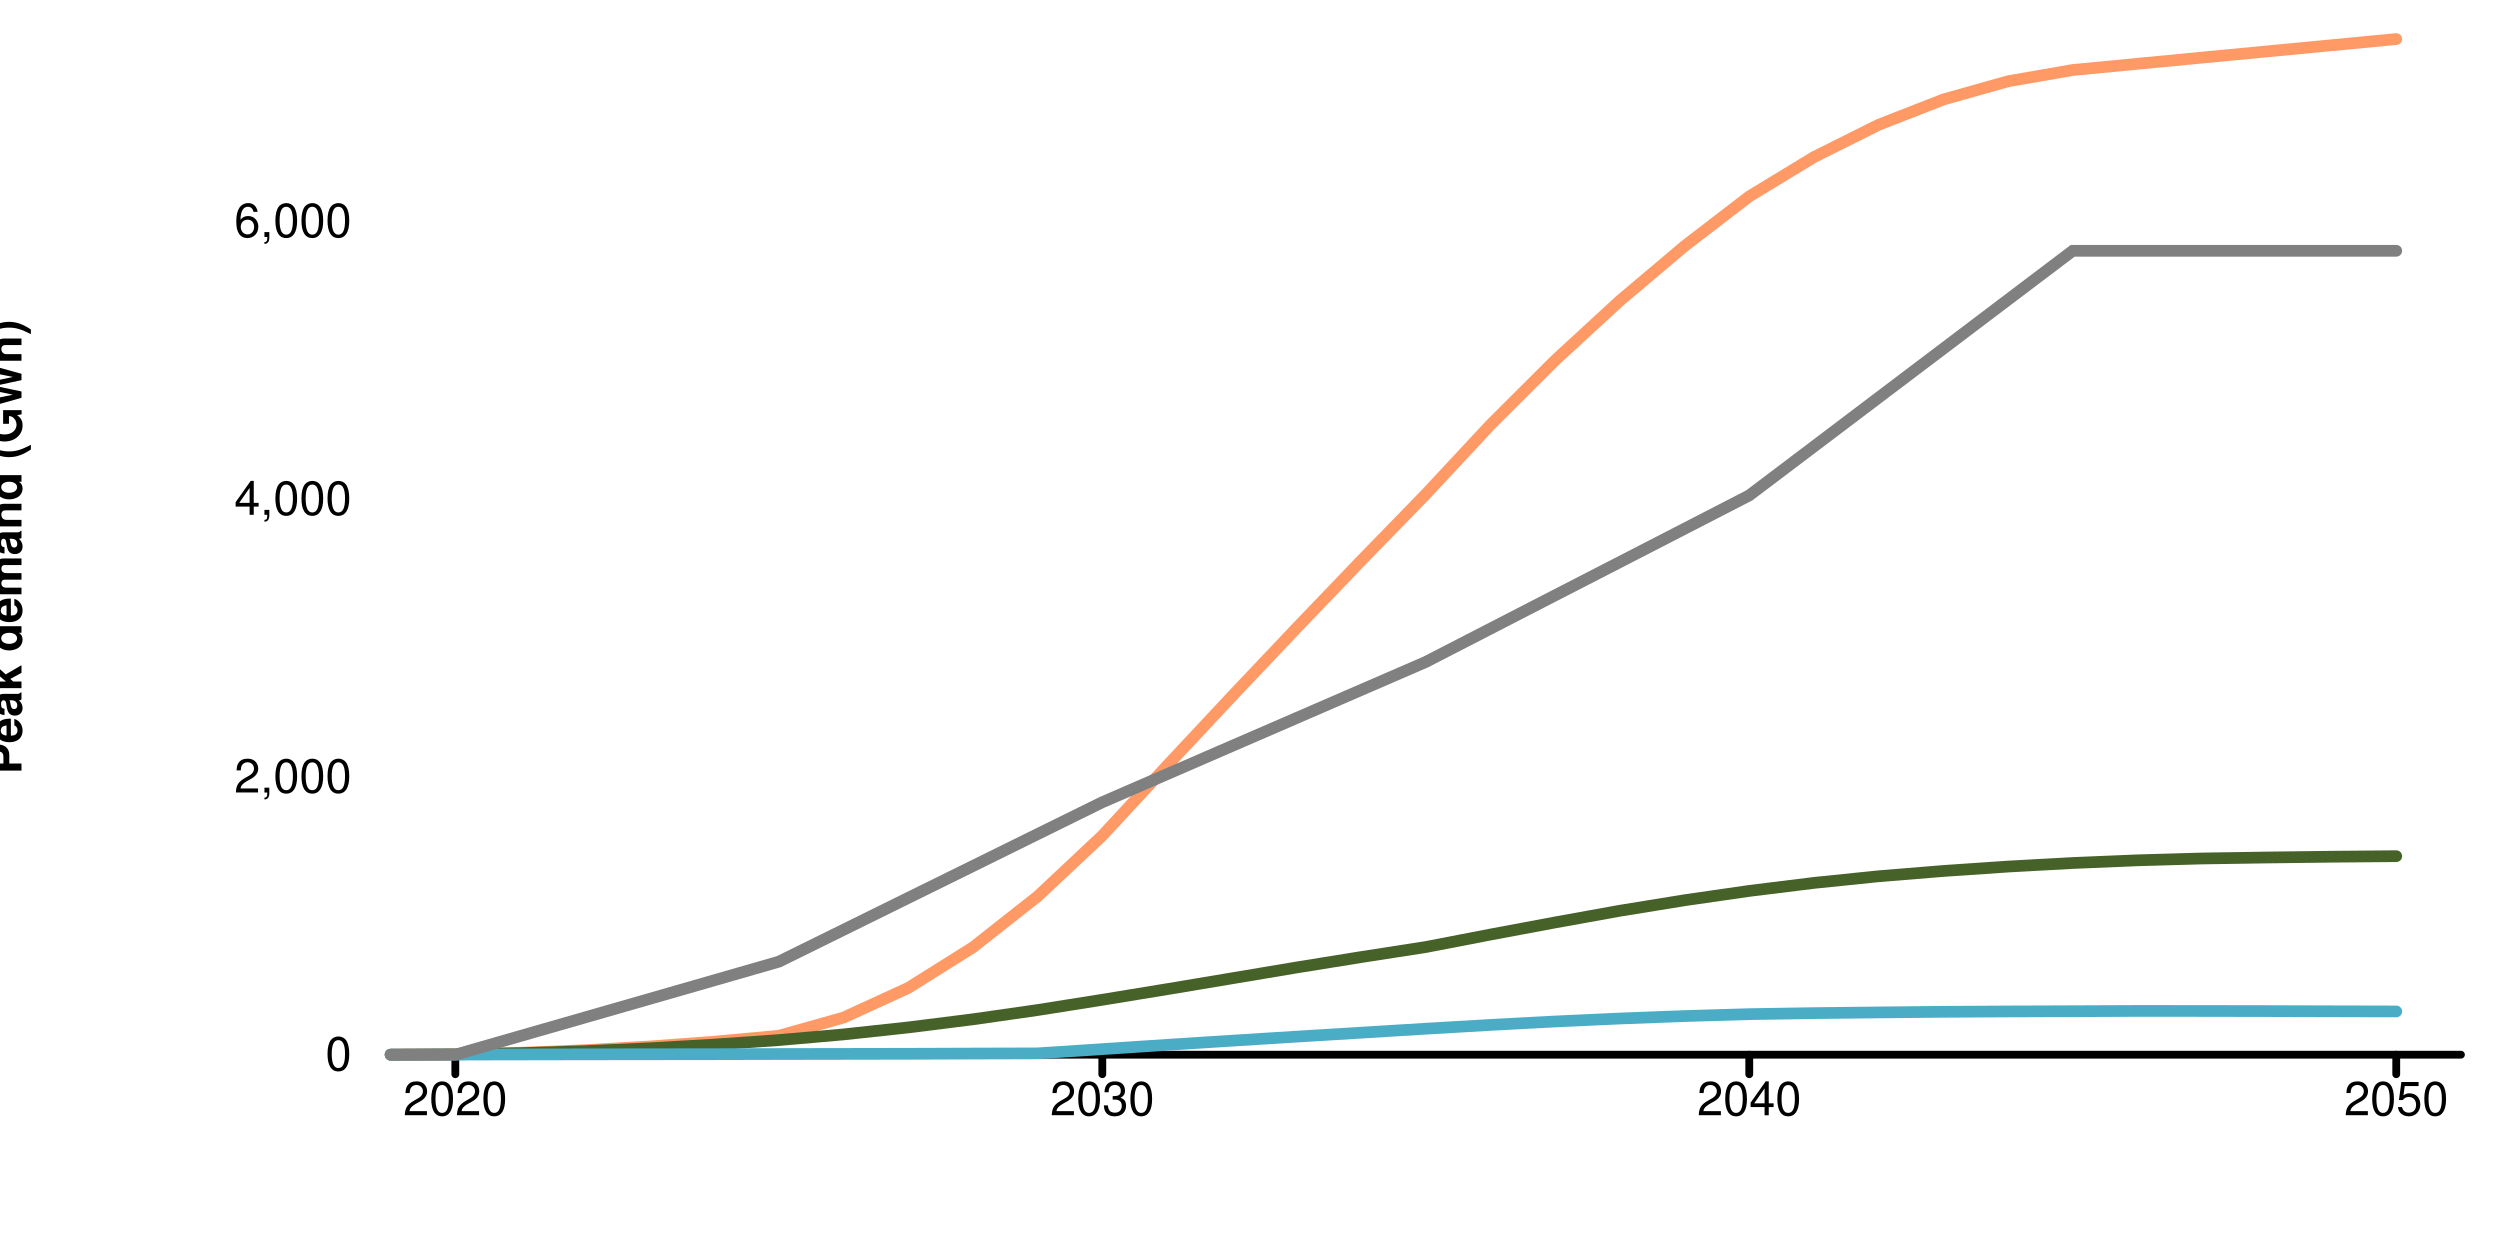
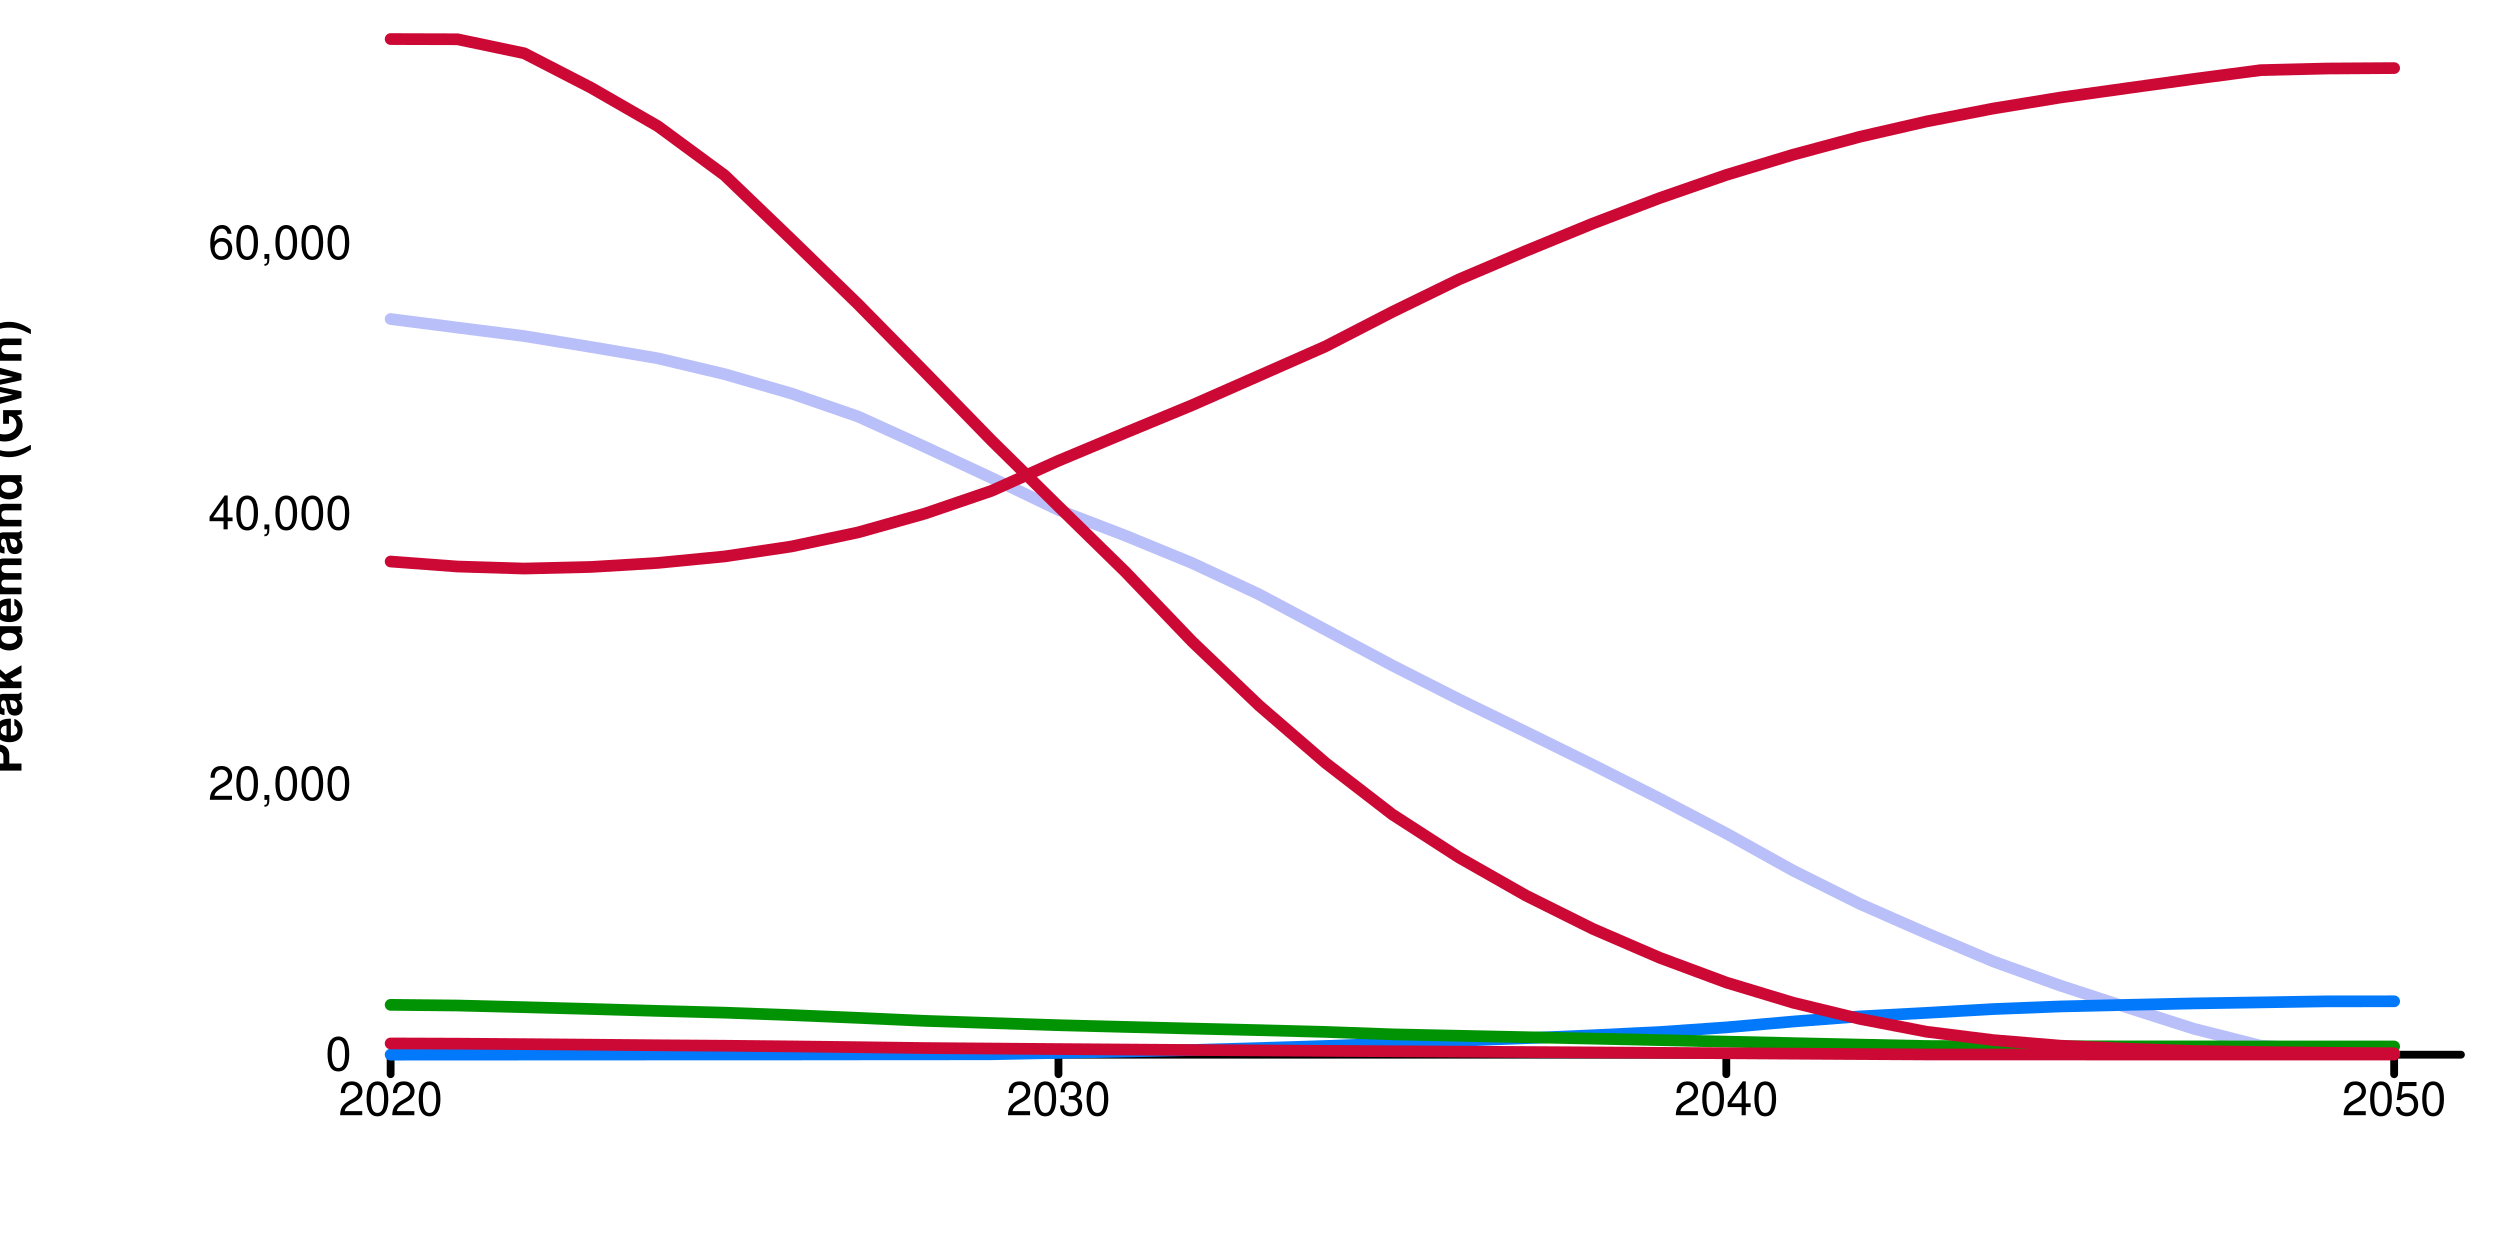
<svg xmlns="http://www.w3.org/2000/svg" width="640" height="320" viewBox="0 0 640 320" style="overflow:display" preserveAspectRatio="xMinYMin meet" overflow="visible">
  <defs>
    <style>
	.data-series path.line { fill-opacity: 0; }
	.data-series path.line.dotted { stroke-dasharray: 12 20 }
	.data-series circle { display: none; }
	.data-series:hover path.line, .data-series.on path.line { stroke-width: 5; }
	.data-series:hover circle, .data-series.on circle { display: inline; }
	.data-series circle:hover, .data-series circle.on { r: 6px!important; fill: black; }
	.grid { font-family: "Helvetica Neue",Helvetica,Arial,"Lucida Grande",sans-serif; }
	.grid line { stroke: rgb(0,0,0); stroke-width: 2; stroke-linecap: round; }
	.grid.grid-x text { text-anchor: middle; dominant-baseline: hanging; transform: translateY(10px); }
	.grid.grid-y text { text-anchor: end; dominant-baseline: middle; transform: translateX(-10px); }
	</style>
  </defs>
  <g class="grid grid-y">
    <line x1="100" y1="270" x2="630" y2="270" data-left="100" />
    <text x="100" y="270" text-anchor="end">0</text>
-     <text x="100" y="198.886" text-anchor="end">2,000</text>
-     <text x="100" y="127.771" text-anchor="end">4,000</text>
-     <text x="100" y="56.657" text-anchor="end">6,000</text>
+     <text x="100" y="200.754" text-anchor="end">20,000</text>
+     <text x="100" y="131.509" text-anchor="end">40,000</text>
+     <text x="100" y="62.263" text-anchor="end">60,000</text>
    <text style="text-anchor:middle;dominant-baseline:hanging;font-weight:bold;transform: translateY(140px) rotate(-90deg);">Peak demand (GWh)</text>
  </g>
  <g class="grid grid-x">
-     <line class="tick" x1="116.562" y1="270" x2="116.562" y2="275" />
-     <text x="116.562" y="270" text-anchor="middle">2020</text>
-     <line class="tick" x1="282.188" y1="270" x2="282.188" y2="275" />
-     <text x="282.188" y="270" text-anchor="middle">2030</text>
-     <line class="tick" x1="447.812" y1="270" x2="447.812" y2="275" />
-     <text x="447.812" y="270" text-anchor="middle">2040</text>
-     <line class="tick" x1="613.438" y1="270" x2="613.438" y2="275" />
-     <text x="613.438" y="270" text-anchor="middle">2050</text>
+     <line class="tick" x1="100" y1="270" x2="100" y2="275" />
+     <text x="100" y="270" text-anchor="middle">2020</text>
+     <line class="tick" x1="270.968" y1="270" x2="270.968" y2="275" />
+     <text x="270.968" y="270" text-anchor="middle">2030</text>
+     <line class="tick" x1="441.935" y1="270" x2="441.935" y2="275" />
+     <text x="441.935" y="270" text-anchor="middle">2040</text>
+     <line class="tick" x1="612.903" y1="270" x2="612.903" y2="275" />
+     <text x="612.903" y="270" text-anchor="middle">2050</text>
    <text style="text-anchor:middle;dominant-baseline:hanging;font-weight:bold;transform: translateY(140px) rotate(-90deg);" />
  </g>
-   <g data-scenario="electric-hgvs" class="data-series">
-     <path d="M 100.00,270.00L 116.56,269.90L 133.12,269.51L 149.69,268.85L 166.25,267.90L 182.81,266.67L 199.38,265.16L 215.94,260.50L 232.50,252.91L 249.06,242.52L 265.62,229.48L 282.19,213.93L 298.75,196.03L 315.31,178.32L 331.88,160.82L 348.44,143.55L 365.00,126.53L 381.56,108.75L 398.12,92.23L 414.69,76.98L 431.25,63.00L 447.81,50.28L 464.38,40.21L 480.94,31.94L 497.50,25.47L 514.06,20.80L 530.62,17.92L 547.19,16.33L 563.75,14.74L 580.31,13.16L 596.88,11.58L 613.44,10.00" id="Electric HGVs" class="line" stroke="#FF9966" stroke-width="3" stroke-linecap="round" />
-     <circle cx="100.00" cy="270.00" data-y="0.000" data-x="2019" r="4" fill="#FF9966" />
-     <circle cx="116.56" cy="269.90" data-y="2.893" data-x="2020" r="4" fill="#FF9966" />
-     <circle cx="133.12" cy="269.51" data-y="13.697" data-x="2021" r="4" fill="#FF9966" />
-     <circle cx="149.69" cy="268.85" data-y="32.413" data-x="2022" r="4" fill="#FF9966" />
-     <circle cx="166.25" cy="267.90" data-y="59.040" data-x="2023" r="4" fill="#FF9966" />
-     <circle cx="182.81" cy="266.67" data-y="93.579" data-x="2024" r="4" fill="#FF9966" />
-     <circle cx="199.38" cy="265.16" data-y="136.029" data-x="2025" r="4" fill="#FF9966" />
-     <circle cx="215.94" cy="260.50" data-y="267.186" data-x="2026" r="4" fill="#FF9966" />
-     <circle cx="232.50" cy="252.91" data-y="480.723" data-x="2027" r="4" fill="#FF9966" />
-     <circle cx="249.06" cy="242.52" data-y="772.769" data-x="2028" r="4" fill="#FF9966" />
-     <circle cx="265.62" cy="229.48" data-y="1139.449" data-x="2029" r="4" fill="#FF9966" />
-     <circle cx="282.19" cy="213.93" data-y="1576.890" data-x="2030" r="4" fill="#FF9966" />
-     <circle cx="298.75" cy="196.03" data-y="2080.393" data-x="2031" r="4" fill="#FF9966" />
-     <circle cx="315.31" cy="178.32" data-y="2578.449" data-x="2032" r="4" fill="#FF9966" />
-     <circle cx="331.88" cy="160.82" data-y="3070.554" data-x="2033" r="4" fill="#FF9966" />
-     <circle cx="348.44" cy="143.55" data-y="3556.201" data-x="2034" r="4" fill="#FF9966" />
-     <circle cx="365.00" cy="126.53" data-y="4034.880" data-x="2035" r="4" fill="#FF9966" />
-     <circle cx="381.56" cy="108.75" data-y="4534.961" data-x="2036" r="4" fill="#FF9966" />
-     <circle cx="398.12" cy="92.23" data-y="4999.469" data-x="2037" r="4" fill="#FF9966" />
-     <circle cx="414.69" cy="76.98" data-y="5428.380" data-x="2038" r="4" fill="#FF9966" />
-     <circle cx="431.25" cy="63.00" data-y="5821.676" data-x="2039" r="4" fill="#FF9966" />
-     <circle cx="447.81" cy="50.28" data-y="6179.334" data-x="2040" r="4" fill="#FF9966" />
-     <circle cx="464.38" cy="40.21" data-y="6462.546" data-x="2041" r="4" fill="#FF9966" />
-     <circle cx="480.94" cy="31.94" data-y="6695.143" data-x="2042" r="4" fill="#FF9966" />
-     <circle cx="497.50" cy="25.47" data-y="6877.137" data-x="2043" r="4" fill="#FF9966" />
-     <circle cx="514.06" cy="20.80" data-y="7008.539" data-x="2044" r="4" fill="#FF9966" />
-     <circle cx="530.62" cy="17.92" data-y="7089.361" data-x="2045" r="4" fill="#FF9966" />
-     <circle cx="547.19" cy="16.33" data-y="7134.140" data-x="2046" r="4" fill="#FF9966" />
-     <circle cx="563.75" cy="14.74" data-y="7178.809" data-x="2047" r="4" fill="#FF9966" />
-     <circle cx="580.31" cy="13.16" data-y="7223.370" data-x="2048" r="4" fill="#FF9966" />
-     <circle cx="596.88" cy="11.58" data-y="7267.822" data-x="2049" r="4" fill="#FF9966" />
-     <circle cx="613.44" cy="10.00" data-y="7312.166" data-x="2050" r="4" fill="#FF9966" />
-   </g>
-   <g data-scenario="electric-buses" class="data-series">
-     <path d="M 100.00,270.00L 116.56,269.92L 133.12,269.62L 149.69,269.10L 166.25,268.37L 182.81,267.42L 199.38,266.26L 215.94,264.81L 232.50,263.02L 249.06,260.94L 265.62,258.57L 282.19,255.94L 298.75,253.23L 315.31,250.46L 331.88,247.68L 348.44,245.01L 365.00,242.44L 381.56,239.24L 398.12,236.14L 414.69,233.15L 431.25,230.46L 447.81,228.07L 464.38,226.02L 480.94,224.32L 497.50,222.97L 514.06,221.84L 530.62,220.93L 547.19,220.24L 563.75,219.77L 580.31,219.52L 596.88,219.32L 613.44,219.18" id="Electric Buses" class="line" stroke="#466228" stroke-width="3" stroke-linecap="round" />
-     <circle cx="100.00" cy="270.00" data-y="0.000" data-x="2019" r="4" fill="#466228" />
-     <circle cx="116.56" cy="269.92" data-y="2.314" data-x="2020" r="4" fill="#466228" />
-     <circle cx="133.12" cy="269.62" data-y="10.722" data-x="2021" r="4" fill="#466228" />
-     <circle cx="149.69" cy="269.10" data-y="25.222" data-x="2022" r="4" fill="#466228" />
-     <circle cx="166.25" cy="268.37" data-y="45.816" data-x="2023" r="4" fill="#466228" />
-     <circle cx="182.81" cy="267.42" data-y="72.503" data-x="2024" r="4" fill="#466228" />
-     <circle cx="199.38" cy="266.26" data-y="105.282" data-x="2025" r="4" fill="#466228" />
-     <circle cx="215.94" cy="264.81" data-y="146.062" data-x="2026" r="4" fill="#466228" />
-     <circle cx="232.50" cy="263.02" data-y="196.190" data-x="2027" r="4" fill="#466228" />
-     <circle cx="249.06" cy="260.94" data-y="254.938" data-x="2028" r="4" fill="#466228" />
-     <circle cx="265.62" cy="258.57" data-y="321.578" data-x="2029" r="4" fill="#466228" />
-     <circle cx="282.19" cy="255.94" data-y="395.380" data-x="2030" r="4" fill="#466228" />
-     <circle cx="298.75" cy="253.23" data-y="471.506" data-x="2031" r="4" fill="#466228" />
-     <circle cx="315.31" cy="250.46" data-y="549.648" data-x="2032" r="4" fill="#466228" />
-     <circle cx="331.88" cy="247.68" data-y="627.745" data-x="2033" r="4" fill="#466228" />
-     <circle cx="348.44" cy="245.01" data-y="702.853" data-x="2034" r="4" fill="#466228" />
-     <circle cx="365.00" cy="242.44" data-y="775.183" data-x="2035" r="4" fill="#466228" />
-     <circle cx="381.56" cy="239.24" data-y="865.180" data-x="2036" r="4" fill="#466228" />
-     <circle cx="398.12" cy="236.14" data-y="952.213" data-x="2037" r="4" fill="#466228" />
-     <circle cx="414.69" cy="233.15" data-y="1036.278" data-x="2038" r="4" fill="#466228" />
-     <circle cx="431.25" cy="230.46" data-y="1111.978" data-x="2039" r="4" fill="#466228" />
-     <circle cx="447.81" cy="228.07" data-y="1179.307" data-x="2040" r="4" fill="#466228" />
-     <circle cx="464.38" cy="226.02" data-y="1236.877" data-x="2041" r="4" fill="#466228" />
-     <circle cx="480.94" cy="224.32" data-y="1284.685" data-x="2042" r="4" fill="#466228" />
-     <circle cx="497.50" cy="222.97" data-y="1322.730" data-x="2043" r="4" fill="#466228" />
-     <circle cx="514.06" cy="221.84" data-y="1354.557" data-x="2044" r="4" fill="#466228" />
-     <circle cx="530.62" cy="220.93" data-y="1380.163" data-x="2045" r="4" fill="#466228" />
-     <circle cx="547.19" cy="220.24" data-y="1399.572" data-x="2046" r="4" fill="#466228" />
-     <circle cx="563.75" cy="219.77" data-y="1412.742" data-x="2047" r="4" fill="#466228" />
-     <circle cx="580.31" cy="219.52" data-y="1419.668" data-x="2048" r="4" fill="#466228" />
-     <circle cx="596.88" cy="219.32" data-y="1425.194" data-x="2049" r="4" fill="#466228" />
-     <circle cx="613.44" cy="219.18" data-y="1429.327" data-x="2050" r="4" fill="#466228" />
-   </g>
-   <g data-scenario="electrolysers" class="data-series">
-     <path d="M 100.00,270.00L 116.56,269.97L 133.12,269.94L 149.69,269.91L 166.25,269.89L 182.81,269.87L 199.38,269.83L 215.94,269.80L 232.50,269.77L 249.06,269.71L 265.62,269.66L 282.19,268.58L 298.75,267.48L 315.31,266.42L 331.88,265.38L 348.44,264.37L 365.00,263.35L 381.56,262.38L 398.12,261.50L 414.69,260.74L 431.25,260.11L 447.81,259.62L 464.38,259.36L 480.94,259.18L 497.50,259.02L 514.06,258.93L 530.62,258.87L 547.19,258.80L 563.75,258.81L 580.31,258.84L 596.88,258.89L 613.44,258.93" id="Electrolysers" class="line" stroke="#4BACC6" stroke-width="3" stroke-linecap="round" />
-     <circle cx="100.00" cy="270.00" data-y="0.000" data-x="2019" r="4" fill="#4BACC6" />
-     <circle cx="116.56" cy="269.97" data-y="0.709" data-x="2020" r="4" fill="#4BACC6" />
-     <circle cx="133.12" cy="269.94" data-y="1.744" data-x="2021" r="4" fill="#4BACC6" />
-     <circle cx="149.69" cy="269.91" data-y="2.618" data-x="2022" r="4" fill="#4BACC6" />
-     <circle cx="166.25" cy="269.89" data-y="3.078" data-x="2023" r="4" fill="#4BACC6" />
-     <circle cx="182.81" cy="269.87" data-y="3.793" data-x="2024" r="4" fill="#4BACC6" />
-     <circle cx="199.38" cy="269.83" data-y="4.817" data-x="2025" r="4" fill="#4BACC6" />
-     <circle cx="215.94" cy="269.80" data-y="5.562" data-x="2026" r="4" fill="#4BACC6" />
-     <circle cx="232.50" cy="269.77" data-y="6.591" data-x="2027" r="4" fill="#4BACC6" />
-     <circle cx="249.06" cy="269.71" data-y="8.070" data-x="2028" r="4" fill="#4BACC6" />
-     <circle cx="265.62" cy="269.66" data-y="9.571" data-x="2029" r="4" fill="#4BACC6" />
-     <circle cx="282.19" cy="268.58" data-y="39.949" data-x="2030" r="4" fill="#4BACC6" />
-     <circle cx="298.75" cy="267.48" data-y="70.885" data-x="2031" r="4" fill="#4BACC6" />
-     <circle cx="315.31" cy="266.42" data-y="100.588" data-x="2032" r="4" fill="#4BACC6" />
-     <circle cx="331.88" cy="265.38" data-y="129.909" data-x="2033" r="4" fill="#4BACC6" />
-     <circle cx="348.44" cy="264.37" data-y="158.196" data-x="2034" r="4" fill="#4BACC6" />
-     <circle cx="365.00" cy="263.35" data-y="186.996" data-x="2035" r="4" fill="#4BACC6" />
-     <circle cx="381.56" cy="262.38" data-y="214.362" data-x="2036" r="4" fill="#4BACC6" />
-     <circle cx="398.12" cy="261.50" data-y="238.944" data-x="2037" r="4" fill="#4BACC6" />
-     <circle cx="414.69" cy="260.74" data-y="260.558" data-x="2038" r="4" fill="#4BACC6" />
-     <circle cx="431.25" cy="260.11" data-y="278.269" data-x="2039" r="4" fill="#4BACC6" />
-     <circle cx="447.81" cy="259.62" data-y="292.001" data-x="2040" r="4" fill="#4BACC6" />
-     <circle cx="464.38" cy="259.36" data-y="299.107" data-x="2041" r="4" fill="#4BACC6" />
-     <circle cx="480.94" cy="259.18" data-y="304.404" data-x="2042" r="4" fill="#4BACC6" />
-     <circle cx="497.50" cy="259.02" data-y="308.679" data-x="2043" r="4" fill="#4BACC6" />
-     <circle cx="514.06" cy="258.93" data-y="311.251" data-x="2044" r="4" fill="#4BACC6" />
-     <circle cx="530.62" cy="258.87" data-y="313.108" data-x="2045" r="4" fill="#4BACC6" />
-     <circle cx="547.19" cy="258.80" data-y="314.856" data-x="2046" r="4" fill="#4BACC6" />
-     <circle cx="563.75" cy="258.81" data-y="314.583" data-x="2047" r="4" fill="#4BACC6" />
-     <circle cx="580.31" cy="258.84" data-y="313.736" data-x="2048" r="4" fill="#4BACC6" />
-     <circle cx="596.88" cy="258.89" data-y="312.520" data-x="2049" r="4" fill="#4BACC6" />
-     <circle cx="613.44" cy="258.93" data-y="311.454" data-x="2050" r="4" fill="#4BACC6" />
-   </g>
-   <g data-scenario="large-industry-fuel-switching" class="data-series">
-     <path d="M 100.00,270.00L 116.56,270.00L 133.12,265.24L 149.69,260.48L 166.25,255.72L 182.81,250.96L 199.38,246.19L 215.94,238.03L 232.50,229.86L 249.06,221.70L 265.62,213.53L 282.19,205.37L 298.75,198.19L 315.31,191.00L 331.88,183.82L 348.44,176.64L 365.00,169.46L 381.56,160.93L 398.12,152.40L 414.69,143.88L 431.25,135.35L 447.81,126.82L 464.38,114.30L 480.94,101.77L 497.50,89.25L 514.06,76.72L 530.62,64.20L 547.19,64.20L 563.75,64.20L 580.31,64.20L 596.88,64.20L 613.44,64.20" id="Large industry Fuel Switching" class="line" stroke="#808080" stroke-width="3" stroke-linecap="round" />
-     <circle cx="100.00" cy="270.00" data-y="0.000" data-x="2019" r="4" fill="#808080" />
-     <circle cx="116.56" cy="270.00" data-y="0.000" data-x="2020" r="4" fill="#808080" />
-     <circle cx="133.12" cy="265.24" data-y="133.898" data-x="2021" r="4" fill="#808080" />
-     <circle cx="149.69" cy="260.48" data-y="267.795" data-x="2022" r="4" fill="#808080" />
-     <circle cx="166.25" cy="255.72" data-y="401.693" data-x="2023" r="4" fill="#808080" />
-     <circle cx="182.81" cy="250.96" data-y="535.590" data-x="2024" r="4" fill="#808080" />
-     <circle cx="199.38" cy="246.19" data-y="669.488" data-x="2025" r="4" fill="#808080" />
-     <circle cx="215.94" cy="238.03" data-y="899.128" data-x="2026" r="4" fill="#808080" />
-     <circle cx="232.50" cy="229.86" data-y="1128.768" data-x="2027" r="4" fill="#808080" />
-     <circle cx="249.06" cy="221.70" data-y="1358.408" data-x="2028" r="4" fill="#808080" />
-     <circle cx="265.62" cy="213.53" data-y="1588.048" data-x="2029" r="4" fill="#808080" />
-     <circle cx="282.19" cy="205.37" data-y="1817.689" data-x="2030" r="4" fill="#808080" />
-     <circle cx="298.75" cy="198.19" data-y="2019.662" data-x="2031" r="4" fill="#808080" />
-     <circle cx="315.31" cy="191.00" data-y="2221.636" data-x="2032" r="4" fill="#808080" />
-     <circle cx="331.88" cy="183.82" data-y="2423.609" data-x="2033" r="4" fill="#808080" />
-     <circle cx="348.44" cy="176.64" data-y="2625.582" data-x="2034" r="4" fill="#808080" />
-     <circle cx="365.00" cy="169.46" data-y="2827.556" data-x="2035" r="4" fill="#808080" />
-     <circle cx="381.56" cy="160.93" data-y="3067.390" data-x="2036" r="4" fill="#808080" />
-     <circle cx="398.12" cy="152.40" data-y="3307.225" data-x="2037" r="4" fill="#808080" />
-     <circle cx="414.69" cy="143.88" data-y="3547.060" data-x="2038" r="4" fill="#808080" />
-     <circle cx="431.25" cy="135.35" data-y="3786.894" data-x="2039" r="4" fill="#808080" />
-     <circle cx="447.81" cy="126.82" data-y="4026.729" data-x="2040" r="4" fill="#808080" />
-     <circle cx="464.38" cy="114.30" data-y="4378.965" data-x="2041" r="4" fill="#808080" />
-     <circle cx="480.94" cy="101.77" data-y="4731.201" data-x="2042" r="4" fill="#808080" />
-     <circle cx="497.50" cy="89.25" data-y="5083.437" data-x="2043" r="4" fill="#808080" />
-     <circle cx="514.06" cy="76.72" data-y="5435.672" data-x="2044" r="4" fill="#808080" />
-     <circle cx="530.62" cy="64.20" data-y="5787.908" data-x="2045" r="4" fill="#808080" />
-     <circle cx="547.19" cy="64.20" data-y="5787.908" data-x="2046" r="4" fill="#808080" />
-     <circle cx="563.75" cy="64.20" data-y="5787.908" data-x="2047" r="4" fill="#808080" />
-     <circle cx="580.31" cy="64.20" data-y="5787.908" data-x="2048" r="4" fill="#808080" />
-     <circle cx="596.88" cy="64.20" data-y="5787.908" data-x="2049" r="4" fill="#808080" />
-     <circle cx="613.44" cy="64.20" data-y="5787.908" data-x="2050" r="4" fill="#808080" />
+   <g data-scenario="natural-gas" class="data-series">
+     <path d="M 100.00,81.67L 117.10,83.86L 134.19,86.04L 151.29,88.83L 168.39,91.73L 185.48,95.78L 202.58,100.73L 219.68,106.64L 236.77,114.40L 253.87,122.35L 270.97,130.55L 288.06,137.12L 305.16,144.14L 322.26,152.12L 339.35,161.23L 356.45,170.37L 373.55,179.05L 390.65,187.38L 407.74,195.78L 424.84,204.42L 441.94,213.37L 459.03,222.87L 476.13,231.40L 493.23,238.92L 510.32,246.14L 527.42,252.31L 544.52,257.90L 561.61,263.36L 578.71,267.70L 595.81,268.79L 612.90,269.71" id="Natural gas" class="line" stroke="#B8BFF9" stroke-width="3" stroke-linecap="round" />
+     <circle cx="100.00" cy="81.67" data-y="54394" data-x="2020" r="4" fill="#B8BFF9" />
+     <circle cx="117.10" cy="83.86" data-y="53762" data-x="2021" r="4" fill="#B8BFF9" />
+     <circle cx="134.19" cy="86.04" data-y="53133" data-x="2022" r="4" fill="#B8BFF9" />
+     <circle cx="151.29" cy="88.83" data-y="52328" data-x="2023" r="4" fill="#B8BFF9" />
+     <circle cx="168.39" cy="91.73" data-y="51489" data-x="2024" r="4" fill="#B8BFF9" />
+     <circle cx="185.48" cy="95.78" data-y="50319" data-x="2025" r="4" fill="#B8BFF9" />
+     <circle cx="202.58" cy="100.73" data-y="48890" data-x="2026" r="4" fill="#B8BFF9" />
+     <circle cx="219.68" cy="106.64" data-y="47182" data-x="2027" r="4" fill="#B8BFF9" />
+     <circle cx="236.77" cy="114.40" data-y="44942" data-x="2028" r="4" fill="#B8BFF9" />
+     <circle cx="253.87" cy="122.35" data-y="42644" data-x="2029" r="4" fill="#B8BFF9" />
+     <circle cx="270.97" cy="130.55" data-y="40278" data-x="2030" r="4" fill="#B8BFF9" />
+     <circle cx="288.06" cy="137.12" data-y="38380" data-x="2031" r="4" fill="#B8BFF9" />
+     <circle cx="305.16" cy="144.14" data-y="36353" data-x="2032" r="4" fill="#B8BFF9" />
+     <circle cx="322.26" cy="152.12" data-y="34046" data-x="2033" r="4" fill="#B8BFF9" />
+     <circle cx="339.35" cy="161.23" data-y="31416" data-x="2034" r="4" fill="#B8BFF9" />
+     <circle cx="356.45" cy="170.37" data-y="28776" data-x="2035" r="4" fill="#B8BFF9" />
+     <circle cx="373.55" cy="179.05" data-y="26268" data-x="2036" r="4" fill="#B8BFF9" />
+     <circle cx="390.65" cy="187.38" data-y="23862" data-x="2037" r="4" fill="#B8BFF9" />
+     <circle cx="407.74" cy="195.78" data-y="21438" data-x="2038" r="4" fill="#B8BFF9" />
+     <circle cx="424.84" cy="204.42" data-y="18942" data-x="2039" r="4" fill="#B8BFF9" />
+     <circle cx="441.94" cy="213.37" data-y="16357" data-x="2040" r="4" fill="#B8BFF9" />
+     <circle cx="459.03" cy="222.87" data-y="13613" data-x="2041" r="4" fill="#B8BFF9" />
+     <circle cx="476.13" cy="231.40" data-y="11150" data-x="2042" r="4" fill="#B8BFF9" />
+     <circle cx="493.23" cy="238.92" data-y="8978" data-x="2043" r="4" fill="#B8BFF9" />
+     <circle cx="510.32" cy="246.14" data-y="6891" data-x="2044" r="4" fill="#B8BFF9" />
+     <circle cx="527.42" cy="252.31" data-y="5109" data-x="2045" r="4" fill="#B8BFF9" />
+     <circle cx="544.52" cy="257.90" data-y="3496" data-x="2046" r="4" fill="#B8BFF9" />
+     <circle cx="561.61" cy="263.36" data-y="1917" data-x="2047" r="4" fill="#B8BFF9" />
+     <circle cx="578.71" cy="267.70" data-y="665" data-x="2048" r="4" fill="#B8BFF9" />
+     <circle cx="595.81" cy="268.79" data-y="349" data-x="2049" r="4" fill="#B8BFF9" />
+     <circle cx="612.90" cy="269.71" data-y="85" data-x="2050" r="4" fill="#B8BFF9" />
+   </g>
+   <g data-scenario="hydrogen" class="data-series">
+     <path d="M 100.00,269.99L 117.10,269.98L 134.19,269.97L 151.29,269.97L 168.39,269.95L 185.48,269.94L 202.58,269.94L 219.68,269.92L 236.77,269.91L 253.87,269.89L 270.97,269.54L 288.06,269.18L 305.16,268.80L 322.26,268.31L 339.35,267.77L 356.45,267.13L 373.55,266.43L 390.65,265.77L 407.74,265.03L 424.84,264.20L 441.94,263.01L 459.03,261.51L 476.13,260.20L 493.23,259.29L 510.32,258.32L 527.42,257.65L 544.52,257.25L 561.61,256.87L 578.71,256.61L 595.81,256.34L 612.90,256.33" id="Hydrogen" class="line" stroke="#0279FA" stroke-width="3" stroke-linecap="round" />
+     <circle cx="100.00" cy="269.99" data-y="2" data-x="2020" r="4" fill="#0279FA" />
+     <circle cx="117.10" cy="269.98" data-y="6" data-x="2021" r="4" fill="#0279FA" />
+     <circle cx="134.19" cy="269.97" data-y="9" data-x="2022" r="4" fill="#0279FA" />
+     <circle cx="151.29" cy="269.97" data-y="10" data-x="2023" r="4" fill="#0279FA" />
+     <circle cx="168.39" cy="269.95" data-y="13" data-x="2024" r="4" fill="#0279FA" />
+     <circle cx="185.48" cy="269.94" data-y="16" data-x="2025" r="4" fill="#0279FA" />
+     <circle cx="202.58" cy="269.94" data-y="18" data-x="2026" r="4" fill="#0279FA" />
+     <circle cx="219.68" cy="269.92" data-y="22" data-x="2027" r="4" fill="#0279FA" />
+     <circle cx="236.77" cy="269.91" data-y="27" data-x="2028" r="4" fill="#0279FA" />
+     <circle cx="253.87" cy="269.89" data-y="32" data-x="2029" r="4" fill="#0279FA" />
+     <circle cx="270.97" cy="269.54" data-y="133" data-x="2030" r="4" fill="#0279FA" />
+     <circle cx="288.06" cy="269.18" data-y="238" data-x="2031" r="4" fill="#0279FA" />
+     <circle cx="305.16" cy="268.80" data-y="346" data-x="2032" r="4" fill="#0279FA" />
+     <circle cx="322.26" cy="268.31" data-y="487" data-x="2033" r="4" fill="#0279FA" />
+     <circle cx="339.35" cy="267.77" data-y="645" data-x="2034" r="4" fill="#0279FA" />
+     <circle cx="356.45" cy="267.13" data-y="829" data-x="2035" r="4" fill="#0279FA" />
+     <circle cx="373.55" cy="266.43" data-y="1032" data-x="2036" r="4" fill="#0279FA" />
+     <circle cx="390.65" cy="265.77" data-y="1223" data-x="2037" r="4" fill="#0279FA" />
+     <circle cx="407.74" cy="265.03" data-y="1436" data-x="2038" r="4" fill="#0279FA" />
+     <circle cx="424.84" cy="264.20" data-y="1674" data-x="2039" r="4" fill="#0279FA" />
+     <circle cx="441.94" cy="263.01" data-y="2019" data-x="2040" r="4" fill="#0279FA" />
+     <circle cx="459.03" cy="261.51" data-y="2453" data-x="2041" r="4" fill="#0279FA" />
+     <circle cx="476.13" cy="260.20" data-y="2830" data-x="2042" r="4" fill="#0279FA" />
+     <circle cx="493.23" cy="259.29" data-y="3094" data-x="2043" r="4" fill="#0279FA" />
+     <circle cx="510.32" cy="258.32" data-y="3374" data-x="2044" r="4" fill="#0279FA" />
+     <circle cx="527.42" cy="257.65" data-y="3566" data-x="2045" r="4" fill="#0279FA" />
+     <circle cx="544.52" cy="257.25" data-y="3682" data-x="2046" r="4" fill="#0279FA" />
+     <circle cx="561.61" cy="256.87" data-y="3791" data-x="2047" r="4" fill="#0279FA" />
+     <circle cx="578.71" cy="256.61" data-y="3867" data-x="2048" r="4" fill="#0279FA" />
+     <circle cx="595.81" cy="256.34" data-y="3944" data-x="2049" r="4" fill="#0279FA" />
+     <circle cx="612.90" cy="256.33" data-y="3948" data-x="2050" r="4" fill="#0279FA" />
+   </g>
+   <g data-scenario="bioenergy" class="data-series">
+     <path d="M 100.00,257.24L 117.10,257.41L 134.19,257.84L 151.29,258.30L 168.39,258.79L 185.48,259.24L 202.58,259.86L 219.68,260.57L 236.77,261.34L 253.87,261.90L 270.97,262.45L 288.06,262.89L 305.16,263.31L 322.26,263.72L 339.35,264.17L 356.45,264.79L 373.55,265.16L 390.65,265.52L 407.74,265.89L 424.84,266.27L 441.94,266.66L 459.03,267.04L 476.13,267.42L 493.23,267.78L 510.32,267.84L 527.42,267.86L 544.52,267.87L 561.61,267.88L 578.71,267.89L 595.81,267.89L 612.90,267.90" id="Bioenergy" class="line" stroke="#019303" stroke-width="3" stroke-linecap="round" />
+     <circle cx="100.00" cy="257.24" data-y="3686" data-x="2020" r="4" fill="#019303" />
+     <circle cx="117.10" cy="257.41" data-y="3637" data-x="2021" r="4" fill="#019303" />
+     <circle cx="134.19" cy="257.84" data-y="3513" data-x="2022" r="4" fill="#019303" />
+     <circle cx="151.29" cy="258.30" data-y="3378" data-x="2023" r="4" fill="#019303" />
+     <circle cx="168.39" cy="258.79" data-y="3239" data-x="2024" r="4" fill="#019303" />
+     <circle cx="185.48" cy="259.24" data-y="3108" data-x="2025" r="4" fill="#019303" />
+     <circle cx="202.58" cy="259.86" data-y="2929" data-x="2026" r="4" fill="#019303" />
+     <circle cx="219.68" cy="260.57" data-y="2723" data-x="2027" r="4" fill="#019303" />
+     <circle cx="236.77" cy="261.34" data-y="2501" data-x="2028" r="4" fill="#019303" />
+     <circle cx="253.87" cy="261.90" data-y="2339" data-x="2029" r="4" fill="#019303" />
+     <circle cx="270.97" cy="262.45" data-y="2180" data-x="2030" r="4" fill="#019303" />
+     <circle cx="288.06" cy="262.89" data-y="2055" data-x="2031" r="4" fill="#019303" />
+     <circle cx="305.16" cy="263.31" data-y="1931" data-x="2032" r="4" fill="#019303" />
+     <circle cx="322.26" cy="263.72" data-y="1814" data-x="2033" r="4" fill="#019303" />
+     <circle cx="339.35" cy="264.17" data-y="1683" data-x="2034" r="4" fill="#019303" />
+     <circle cx="356.45" cy="264.79" data-y="1505" data-x="2035" r="4" fill="#019303" />
+     <circle cx="373.55" cy="265.16" data-y="1399" data-x="2036" r="4" fill="#019303" />
+     <circle cx="390.65" cy="265.52" data-y="1293" data-x="2037" r="4" fill="#019303" />
+     <circle cx="407.74" cy="265.89" data-y="1186" data-x="2038" r="4" fill="#019303" />
+     <circle cx="424.84" cy="266.27" data-y="1076" data-x="2039" r="4" fill="#019303" />
+     <circle cx="441.94" cy="266.66" data-y="965" data-x="2040" r="4" fill="#019303" />
+     <circle cx="459.03" cy="267.04" data-y="855" data-x="2041" r="4" fill="#019303" />
+     <circle cx="476.13" cy="267.42" data-y="744" data-x="2042" r="4" fill="#019303" />
+     <circle cx="493.23" cy="267.78" data-y="640" data-x="2043" r="4" fill="#019303" />
+     <circle cx="510.32" cy="267.84" data-y="624" data-x="2044" r="4" fill="#019303" />
+     <circle cx="527.42" cy="267.86" data-y="617" data-x="2045" r="4" fill="#019303" />
+     <circle cx="544.52" cy="267.87" data-y="615" data-x="2046" r="4" fill="#019303" />
+     <circle cx="561.61" cy="267.88" data-y="612" data-x="2047" r="4" fill="#019303" />
+     <circle cx="578.71" cy="267.89" data-y="610" data-x="2048" r="4" fill="#019303" />
+     <circle cx="595.81" cy="267.89" data-y="608" data-x="2049" r="4" fill="#019303" />
+     <circle cx="612.90" cy="267.90" data-y="606" data-x="2050" r="4" fill="#019303" />
+   </g>
+   <g data-scenario="petroleum" class="data-series">
+     <path d="M 100.00,10.00L 117.10,10.05L 134.19,13.64L 151.29,22.45L 168.39,32.29L 185.48,44.86L 202.58,61.28L 219.68,77.90L 236.77,95.26L 253.87,112.80L 270.97,129.65L 288.06,146.37L 305.16,164.21L 322.26,180.56L 339.35,195.32L 356.45,208.51L 373.55,219.55L 390.65,229.27L 407.74,237.78L 424.84,245.17L 441.94,251.53L 459.03,256.69L 476.13,260.84L 493.23,264.13L 510.32,266.27L 527.42,267.69L 544.52,268.48L 561.61,269.06L 578.71,269.32L 595.81,269.51L 612.90,269.63" id="Petroleum" class="line" stroke="#cc0935" stroke-width="3" stroke-linecap="round" />
+     <circle cx="100.00" cy="10.00" data-y="75095" data-x="2020" r="4" fill="#cc0935" />
+     <circle cx="117.10" cy="10.05" data-y="75081" data-x="2021" r="4" fill="#cc0935" />
+     <circle cx="134.19" cy="13.64" data-y="74044" data-x="2022" r="4" fill="#cc0935" />
+     <circle cx="151.29" cy="22.45" data-y="71499" data-x="2023" r="4" fill="#cc0935" />
+     <circle cx="168.39" cy="32.29" data-y="68656" data-x="2024" r="4" fill="#cc0935" />
+     <circle cx="185.48" cy="44.86" data-y="65027" data-x="2025" r="4" fill="#cc0935" />
+     <circle cx="202.58" cy="61.28" data-y="60284" data-x="2026" r="4" fill="#cc0935" />
+     <circle cx="219.68" cy="77.90" data-y="55483" data-x="2027" r="4" fill="#cc0935" />
+     <circle cx="236.77" cy="95.26" data-y="50471" data-x="2028" r="4" fill="#cc0935" />
+     <circle cx="253.87" cy="112.80" data-y="45404" data-x="2029" r="4" fill="#cc0935" />
+     <circle cx="270.97" cy="129.65" data-y="40536" data-x="2030" r="4" fill="#cc0935" />
+     <circle cx="288.06" cy="146.37" data-y="35708" data-x="2031" r="4" fill="#cc0935" />
+     <circle cx="305.16" cy="164.21" data-y="30555" data-x="2032" r="4" fill="#cc0935" />
+     <circle cx="322.26" cy="180.56" data-y="25834" data-x="2033" r="4" fill="#cc0935" />
+     <circle cx="339.35" cy="195.32" data-y="21571" data-x="2034" r="4" fill="#cc0935" />
+     <circle cx="356.45" cy="208.51" data-y="17761" data-x="2035" r="4" fill="#cc0935" />
+     <circle cx="373.55" cy="219.55" data-y="14571" data-x="2036" r="4" fill="#cc0935" />
+     <circle cx="390.65" cy="229.27" data-y="11765" data-x="2037" r="4" fill="#cc0935" />
+     <circle cx="407.74" cy="237.78" data-y="9307" data-x="2038" r="4" fill="#cc0935" />
+     <circle cx="424.84" cy="245.17" data-y="7172" data-x="2039" r="4" fill="#cc0935" />
+     <circle cx="441.94" cy="251.53" data-y="5335" data-x="2040" r="4" fill="#cc0935" />
+     <circle cx="459.03" cy="256.69" data-y="3845" data-x="2041" r="4" fill="#cc0935" />
+     <circle cx="476.13" cy="260.84" data-y="2645" data-x="2042" r="4" fill="#cc0935" />
+     <circle cx="493.23" cy="264.13" data-y="1694" data-x="2043" r="4" fill="#cc0935" />
+     <circle cx="510.32" cy="266.27" data-y="1077" data-x="2044" r="4" fill="#cc0935" />
+     <circle cx="527.42" cy="267.69" data-y="668" data-x="2045" r="4" fill="#cc0935" />
+     <circle cx="544.52" cy="268.48" data-y="439" data-x="2046" r="4" fill="#cc0935" />
+     <circle cx="561.61" cy="269.06" data-y="272" data-x="2047" r="4" fill="#cc0935" />
+     <circle cx="578.71" cy="269.32" data-y="195" data-x="2048" r="4" fill="#cc0935" />
+     <circle cx="595.81" cy="269.51" data-y="142" data-x="2049" r="4" fill="#cc0935" />
+     <circle cx="612.90" cy="269.63" data-y="106" data-x="2050" r="4" fill="#cc0935" />
+   </g>
+   <g data-scenario="solid-fuel" class="data-series">
+     <path d="M 100.00,267.12L 117.10,267.18L 134.19,267.30L 151.29,267.44L 168.39,267.59L 185.48,267.71L 202.58,267.88L 219.68,268.08L 236.77,268.30L 253.87,268.43L 270.97,268.56L 288.06,268.68L 305.16,268.80L 322.26,268.91L 339.35,269.02L 356.45,269.12L 373.55,269.22L 390.65,269.32L 407.74,269.42L 424.84,269.53L 441.94,269.63L 459.03,269.74L 476.13,269.84L 493.23,269.94L 510.32,269.95L 527.42,269.95L 544.52,269.96L 561.61,269.96L 578.71,269.97L 595.81,269.97L 612.90,269.97" id="Solid fuel" class="line" stroke="#cc0935" stroke-width="3" stroke-linecap="round" />
+     <circle cx="100.00" cy="267.12" data-y="833" data-x="2020" r="4" fill="#cc0935" />
+     <circle cx="117.10" cy="267.18" data-y="815" data-x="2021" r="4" fill="#cc0935" />
+     <circle cx="134.19" cy="267.30" data-y="779" data-x="2022" r="4" fill="#cc0935" />
+     <circle cx="151.29" cy="267.44" data-y="738" data-x="2023" r="4" fill="#cc0935" />
+     <circle cx="168.39" cy="267.59" data-y="697" data-x="2024" r="4" fill="#cc0935" />
+     <circle cx="185.48" cy="267.71" data-y="661" data-x="2025" r="4" fill="#cc0935" />
+     <circle cx="202.58" cy="267.88" data-y="613" data-x="2026" r="4" fill="#cc0935" />
+     <circle cx="219.68" cy="268.08" data-y="555" data-x="2027" r="4" fill="#cc0935" />
+     <circle cx="236.77" cy="268.30" data-y="492" data-x="2028" r="4" fill="#cc0935" />
+     <circle cx="253.87" cy="268.43" data-y="453" data-x="2029" r="4" fill="#cc0935" />
+     <circle cx="270.97" cy="268.56" data-y="415" data-x="2030" r="4" fill="#cc0935" />
+     <circle cx="288.06" cy="268.68" data-y="381" data-x="2031" r="4" fill="#cc0935" />
+     <circle cx="305.16" cy="268.80" data-y="347" data-x="2032" r="4" fill="#cc0935" />
+     <circle cx="322.26" cy="268.91" data-y="316" data-x="2033" r="4" fill="#cc0935" />
+     <circle cx="339.35" cy="269.02" data-y="284" data-x="2034" r="4" fill="#cc0935" />
+     <circle cx="356.45" cy="269.12" data-y="254" data-x="2035" r="4" fill="#cc0935" />
+     <circle cx="373.55" cy="269.22" data-y="225" data-x="2036" r="4" fill="#cc0935" />
+     <circle cx="390.65" cy="269.32" data-y="196" data-x="2037" r="4" fill="#cc0935" />
+     <circle cx="407.74" cy="269.42" data-y="167" data-x="2038" r="4" fill="#cc0935" />
+     <circle cx="424.84" cy="269.53" data-y="137" data-x="2039" r="4" fill="#cc0935" />
+     <circle cx="441.94" cy="269.63" data-y="106" data-x="2040" r="4" fill="#cc0935" />
+     <circle cx="459.03" cy="269.74" data-y="76" data-x="2041" r="4" fill="#cc0935" />
+     <circle cx="476.13" cy="269.84" data-y="46" data-x="2042" r="4" fill="#cc0935" />
+     <circle cx="493.23" cy="269.94" data-y="17" data-x="2043" r="4" fill="#cc0935" />
+     <circle cx="510.32" cy="269.95" data-y="14" data-x="2044" r="4" fill="#cc0935" />
+     <circle cx="527.42" cy="269.95" data-y="13" data-x="2045" r="4" fill="#cc0935" />
+     <circle cx="544.52" cy="269.96" data-y="12" data-x="2046" r="4" fill="#cc0935" />
+     <circle cx="561.61" cy="269.96" data-y="11" data-x="2047" r="4" fill="#cc0935" />
+     <circle cx="578.71" cy="269.97" data-y="10" data-x="2048" r="4" fill="#cc0935" />
+     <circle cx="595.81" cy="269.97" data-y="9" data-x="2049" r="4" fill="#cc0935" />
+     <circle cx="612.90" cy="269.97" data-y="9" data-x="2050" r="4" fill="#cc0935" />
+   </g>
+   <g data-scenario="electricity" class="data-series">
+     <path d="M 100.00,143.75L 117.10,145.03L 134.19,145.55L 151.29,145.14L 168.39,144.11L 185.48,142.45L 202.58,139.90L 219.68,136.29L 236.77,131.48L 253.87,125.64L 270.97,117.95L 288.06,110.80L 305.16,103.73L 322.26,96.20L 339.35,88.66L 356.45,79.84L 373.55,71.50L 390.65,64.23L 407.74,57.23L 424.84,50.71L 441.94,44.78L 459.03,39.60L 476.13,35.01L 493.23,31.08L 510.32,27.77L 527.42,24.97L 544.52,22.58L 561.61,20.21L 578.71,17.96L 595.81,17.54L 612.90,17.43" id="Electricity" class="line" stroke="#cc0935" stroke-width="3" stroke-linecap="round" />
+     <circle cx="100.00" cy="143.75" data-y="36463" data-x="2020" r="4" fill="#cc0935" />
+     <circle cx="117.10" cy="145.03" data-y="36094" data-x="2021" r="4" fill="#cc0935" />
+     <circle cx="134.19" cy="145.55" data-y="35944" data-x="2022" r="4" fill="#cc0935" />
+     <circle cx="151.29" cy="145.14" data-y="36062" data-x="2023" r="4" fill="#cc0935" />
+     <circle cx="168.39" cy="144.11" data-y="36359" data-x="2024" r="4" fill="#cc0935" />
+     <circle cx="185.48" cy="142.45" data-y="36840" data-x="2025" r="4" fill="#cc0935" />
+     <circle cx="202.58" cy="139.90" data-y="37577" data-x="2026" r="4" fill="#cc0935" />
+     <circle cx="219.68" cy="136.29" data-y="38620" data-x="2027" r="4" fill="#cc0935" />
+     <circle cx="236.77" cy="131.48" data-y="40009" data-x="2028" r="4" fill="#cc0935" />
+     <circle cx="253.87" cy="125.64" data-y="41694" data-x="2029" r="4" fill="#cc0935" />
+     <circle cx="270.97" cy="117.95" data-y="43916" data-x="2030" r="4" fill="#cc0935" />
+     <circle cx="288.06" cy="110.80" data-y="45982" data-x="2031" r="4" fill="#cc0935" />
+     <circle cx="305.16" cy="103.73" data-y="48022" data-x="2032" r="4" fill="#cc0935" />
+     <circle cx="322.26" cy="96.20" data-y="50197" data-x="2033" r="4" fill="#cc0935" />
+     <circle cx="339.35" cy="88.66" data-y="52375" data-x="2034" r="4" fill="#cc0935" />
+     <circle cx="356.45" cy="79.84" data-y="54922" data-x="2035" r="4" fill="#cc0935" />
+     <circle cx="373.55" cy="71.50" data-y="57333" data-x="2036" r="4" fill="#cc0935" />
+     <circle cx="390.65" cy="64.23" data-y="59431" data-x="2037" r="4" fill="#cc0935" />
+     <circle cx="407.74" cy="57.23" data-y="61453" data-x="2038" r="4" fill="#cc0935" />
+     <circle cx="424.84" cy="50.71" data-y="63336" data-x="2039" r="4" fill="#cc0935" />
+     <circle cx="441.94" cy="44.78" data-y="65050" data-x="2040" r="4" fill="#cc0935" />
+     <circle cx="459.03" cy="39.60" data-y="66546" data-x="2041" r="4" fill="#cc0935" />
+     <circle cx="476.13" cy="35.01" data-y="67871" data-x="2042" r="4" fill="#cc0935" />
+     <circle cx="493.23" cy="31.08" data-y="69007" data-x="2043" r="4" fill="#cc0935" />
+     <circle cx="510.32" cy="27.77" data-y="69963" data-x="2044" r="4" fill="#cc0935" />
+     <circle cx="527.42" cy="24.97" data-y="70772" data-x="2045" r="4" fill="#cc0935" />
+     <circle cx="544.52" cy="22.58" data-y="71461" data-x="2046" r="4" fill="#cc0935" />
+     <circle cx="561.61" cy="20.21" data-y="72145" data-x="2047" r="4" fill="#cc0935" />
+     <circle cx="578.71" cy="17.96" data-y="72797" data-x="2048" r="4" fill="#cc0935" />
+     <circle cx="595.81" cy="17.54" data-y="72917" data-x="2049" r="4" fill="#cc0935" />
+     <circle cx="612.90" cy="17.43" data-y="72949" data-x="2050" r="4" fill="#cc0935" />
  </g>
</svg>
